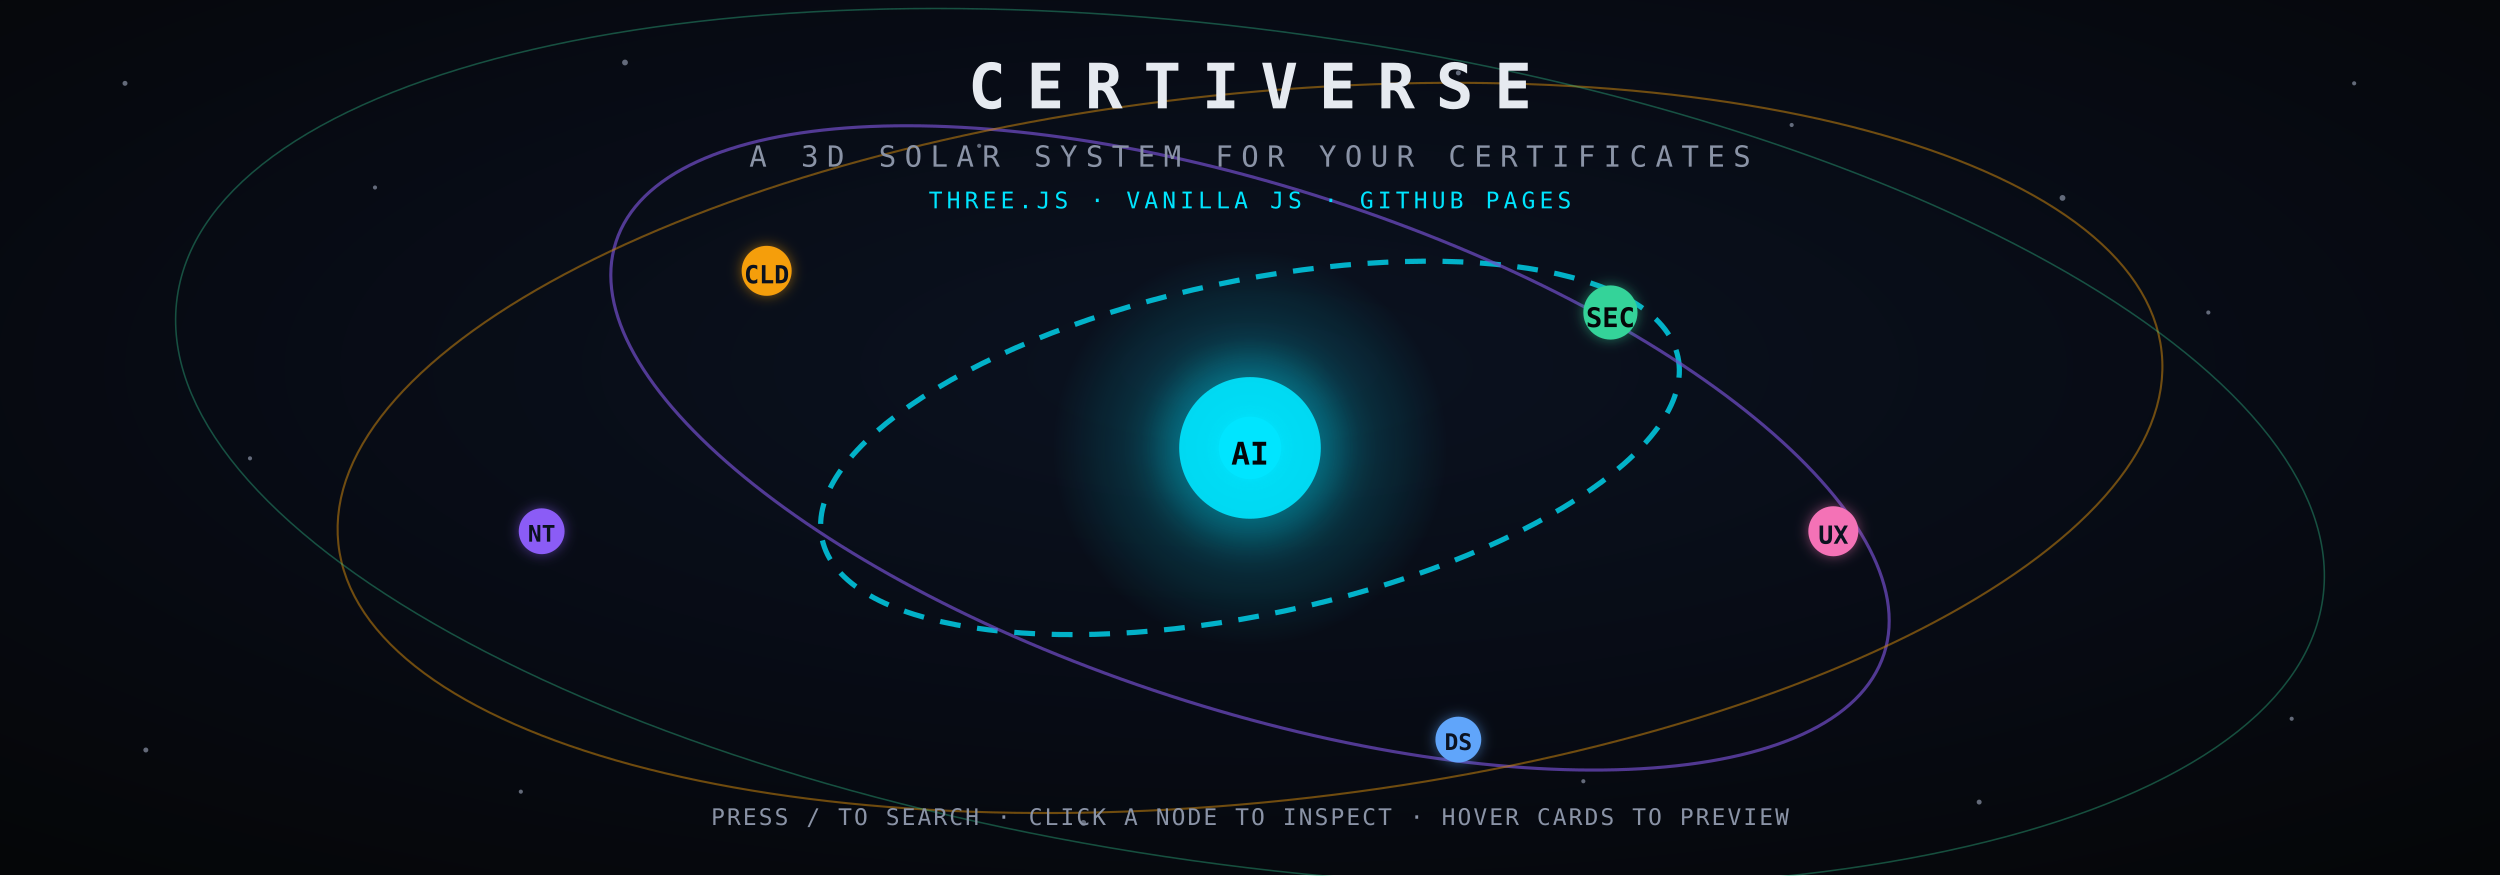
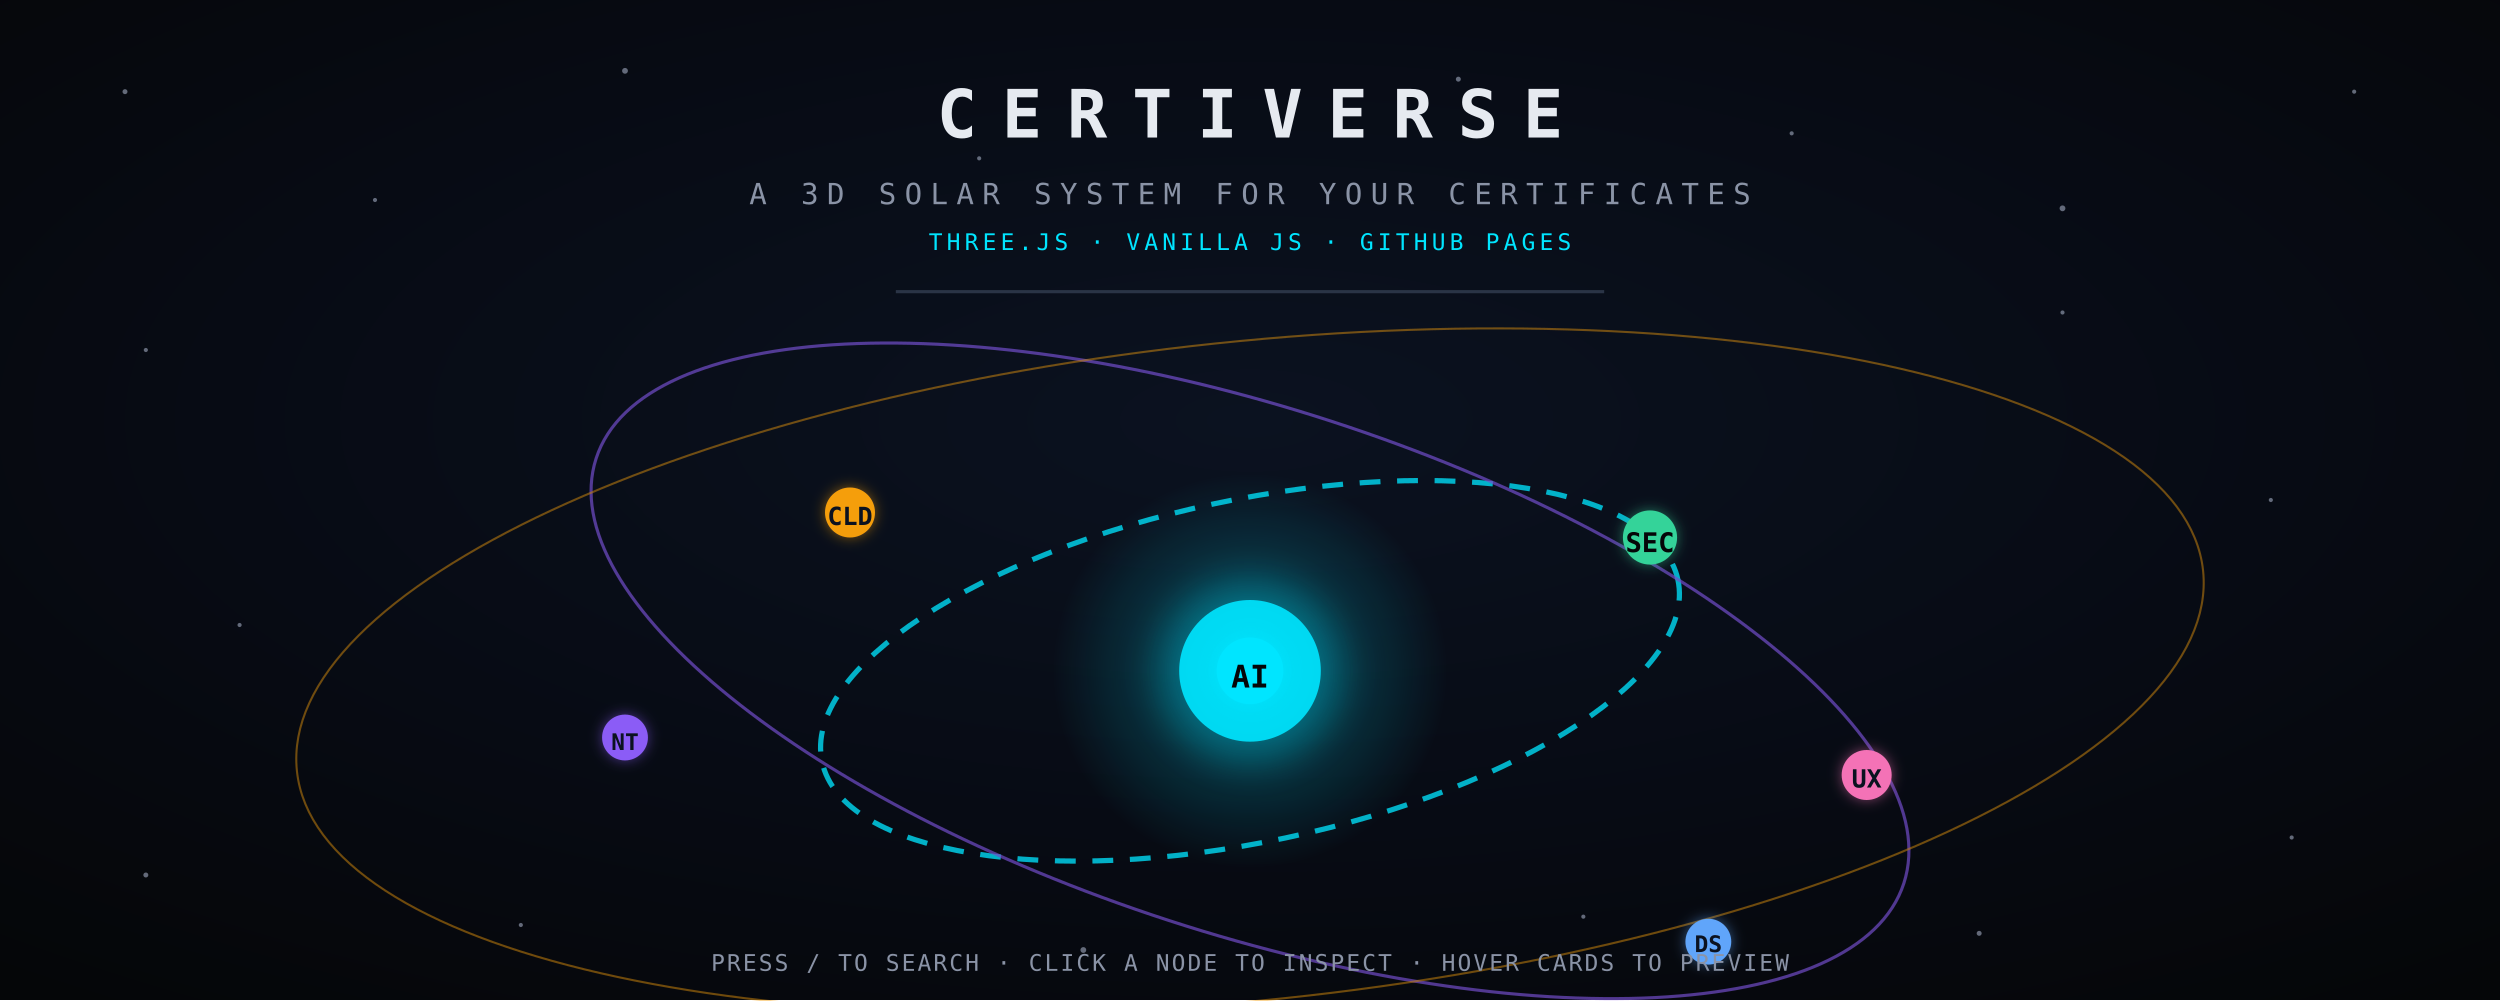
- <svg xmlns="http://www.w3.org/2000/svg" viewBox="0 0 1200 420" width="1200" height="420" role="img" aria-label="Certiverse banner">
+ <svg xmlns="http://www.w3.org/2000/svg" viewBox="0 0 1200 480" width="1200" height="480" role="img" aria-label="Certiverse banner">
  <defs>
    <radialGradient id="bg" cx="50%" cy="42%" r="75%">
      <stop offset="0%" stop-color="#0B1220" />
      <stop offset="55%" stop-color="#070B14" />
      <stop offset="100%" stop-color="#050608" />
    </radialGradient>
    <radialGradient id="coreGlow" cx="50%" cy="50%" r="50%">
      <stop offset="0%" stop-color="#00E5FF" stop-opacity="0.9" />
      <stop offset="35%" stop-color="#00A8C4" stop-opacity="0.55" />
      <stop offset="100%" stop-color="#00E5FF" stop-opacity="0" />
    </radialGradient>
    <radialGradient id="coreHalo" cx="50%" cy="50%" r="50%">
      <stop offset="0%" stop-color="#00E5FF" stop-opacity="0.35" />
      <stop offset="100%" stop-color="#00E5FF" stop-opacity="0" />
    </radialGradient>
    <filter id="blur" x="-50%" y="-50%" width="200%" height="200%">
      <feGaussianBlur stdDeviation="6" />
    </filter>
    <filter id="glowNode" x="-80%" y="-80%" width="260%" height="260%">
      <feGaussianBlur stdDeviation="3" />
    </filter>
  </defs>
-   <rect width="1200" height="420" fill="url(#bg)" />
+   <rect width="1200" height="480" fill="url(#bg)" />
  <g fill="#8A93A6" opacity="0.7">
-     <circle cx="60" cy="40" r="1.2" />
-     <circle cx="180" cy="90" r="1" />
-     <circle cx="300" cy="30" r="1.4" />
-     <circle cx="470" cy="70" r="1" />
-     <circle cx="700" cy="35" r="1.2" />
-     <circle cx="860" cy="60" r="1" />
-     <circle cx="990" cy="95" r="1.4" />
-     <circle cx="1130" cy="40" r="1" />
-     <circle cx="70" cy="360" r="1.2" />
-     <circle cx="250" cy="380" r="1" />
-     <circle cx="520" cy="395" r="1.4" />
-     <circle cx="760" cy="375" r="1" />
-     <circle cx="950" cy="385" r="1.2" />
-     <circle cx="1100" cy="345" r="1" />
-     <circle cx="120" cy="220" r="1" />
-     <circle cx="1060" cy="150" r="1" />
+     <circle cx="60" cy="44" r="1.2" />
+     <circle cx="180" cy="96" r="1" />
+     <circle cx="300" cy="34" r="1.4" />
+     <circle cx="470" cy="76" r="1" />
+     <circle cx="700" cy="38" r="1.2" />
+     <circle cx="860" cy="64" r="1" />
+     <circle cx="990" cy="100" r="1.4" />
+     <circle cx="1130" cy="44" r="1" />
+     <circle cx="70" cy="168" r="1" />
+     <circle cx="990" cy="150" r="1" />
+     <circle cx="70" cy="420" r="1.2" />
+     <circle cx="250" cy="444" r="1" />
+     <circle cx="520" cy="456" r="1.4" />
+     <circle cx="760" cy="440" r="1" />
+     <circle cx="950" cy="448" r="1.2" />
+     <circle cx="1100" cy="402" r="1" />
+     <circle cx="115" cy="300" r="1" />
+     <circle cx="1090" cy="240" r="1" />
  </g>
  <g fill="none" opacity="0.8">
-     <ellipse cx="600" cy="215" rx="210" ry="80" stroke="#00E5FF" stroke-width="2.5" stroke-dasharray="10 8" transform="rotate(-12 600 215)" opacity="0.95" />
-     <ellipse cx="600" cy="215" rx="320" ry="125" stroke="#8B5CF6" stroke-width="1.5" transform="rotate(18 600 215)" opacity="0.7" />
-     <ellipse cx="600" cy="215" rx="440" ry="170" stroke="#F59E0B" stroke-width="1" transform="rotate(-6 600 215)" opacity="0.55" />
+     <ellipse cx="600" cy="322" rx="210" ry="82" stroke="#00E5FF" stroke-width="2.5" stroke-dasharray="10 8" transform="rotate(-12 600 322)" opacity="0.95" />
+     <ellipse cx="600" cy="322" rx="330" ry="126" stroke="#8B5CF6" stroke-width="1.5" transform="rotate(18 600 322)" opacity="0.7" />
+     <ellipse cx="600" cy="322" rx="460" ry="158" stroke="#F59E0B" stroke-width="1" transform="rotate(-6 600 322)" opacity="0.55" />
  </g>
-   <ellipse cx="600" cy="215" rx="520" ry="200" stroke="#34D399" stroke-width="0.75" transform="rotate(8 600 215)" fill="none" opacity="0.35" />
-   <circle cx="600" cy="215" r="95" fill="url(#coreHalo)" />
-   <circle cx="600" cy="215" r="52" fill="url(#coreGlow)" filter="url(#blur)" />
-   <circle cx="600" cy="215" r="34" fill="#00E5FF" opacity="0.9" />
-   <circle cx="600" cy="215" r="14" fill="#FDE68A" opacity="0.95" />
+   <circle cx="600" cy="322" r="95" fill="url(#coreHalo)" />
+   <circle cx="600" cy="322" r="52" fill="url(#coreGlow)" filter="url(#blur)" />
+   <circle cx="600" cy="322" r="34" fill="#00E5FF" opacity="0.9" />
+   <circle cx="600" cy="322" r="14" fill="#FDE68A" opacity="0.95" />
  <g>
-     <circle cx="600" cy="215" r="15" fill="#00E5FF" filter="url(#glowNode)" opacity="0.5" />
-     <circle cx="600" cy="215" r="15" fill="#00E5FF" />
-     <text x="600" y="223" text-anchor="middle" font-family="monospace" font-size="15" font-weight="bold" fill="#050608">AI</text>
+     <circle cx="600" cy="322" r="16" fill="#00E5FF" filter="url(#glowNode)" opacity="0.5" />
+     <circle cx="600" cy="322" r="16" fill="#00E5FF" />
+     <text x="600" y="330" text-anchor="middle" font-family="monospace" font-size="15" font-weight="bold" fill="#050608">AI</text>
  </g>
  <g>
-     <circle cx="773" cy="150" r="13" fill="#34D399" filter="url(#glowNode)" opacity="0.5" />
-     <circle cx="773" cy="150" r="13" fill="#34D399" />
-     <text x="773" y="157" text-anchor="middle" font-family="monospace" font-size="13" font-weight="bold" fill="#050608">SEC</text>
+     <circle cx="792" cy="258" r="13" fill="#34D399" filter="url(#glowNode)" opacity="0.5" />
+     <circle cx="792" cy="258" r="13" fill="#34D399" />
+     <text x="792" y="265" text-anchor="middle" font-family="monospace" font-size="13" font-weight="bold" fill="#050608">SEC</text>
  </g>
  <g>
-     <circle cx="880" cy="255" r="12" fill="#F472B6" filter="url(#glowNode)" opacity="0.5" />
-     <circle cx="880" cy="255" r="12" fill="#F472B6" />
-     <text x="880" y="261" text-anchor="middle" font-family="monospace" font-size="12" font-weight="bold" fill="#0B1220">UX</text>
+     <circle cx="896" cy="372" r="12" fill="#F472B6" filter="url(#glowNode)" opacity="0.5" />
+     <circle cx="896" cy="372" r="12" fill="#F472B6" />
+     <text x="896" y="378" text-anchor="middle" font-family="monospace" font-size="12" font-weight="bold" fill="#0B1220">UX</text>
  </g>
  <g>
-     <circle cx="368" cy="130" r="12" fill="#F59E0B" filter="url(#glowNode)" opacity="0.5" />
-     <circle cx="368" cy="130" r="12" fill="#F59E0B" />
-     <text x="368" y="136" text-anchor="middle" font-family="monospace" font-size="12" font-weight="bold" fill="#0B1220">CLD</text>
+     <circle cx="408" cy="246" r="12" fill="#F59E0B" filter="url(#glowNode)" opacity="0.5" />
+     <circle cx="408" cy="246" r="12" fill="#F59E0B" />
+     <text x="408" y="252" text-anchor="middle" font-family="monospace" font-size="12" font-weight="bold" fill="#0B1220">CLD</text>
  </g>
  <g>
-     <circle cx="260" cy="255" r="11" fill="#8B5CF6" filter="url(#glowNode)" opacity="0.5" />
-     <circle cx="260" cy="255" r="11" fill="#8B5CF6" />
-     <text x="260" y="260" text-anchor="middle" font-family="monospace" font-size="11" font-weight="bold" fill="#0B1220">NT</text>
+     <circle cx="300" cy="354" r="11" fill="#8B5CF6" filter="url(#glowNode)" opacity="0.5" />
+     <circle cx="300" cy="354" r="11" fill="#8B5CF6" />
+     <text x="300" y="360" text-anchor="middle" font-family="monospace" font-size="11" font-weight="bold" fill="#0B1220">NT</text>
  </g>
  <g>
-     <circle cx="700" cy="355" r="11" fill="#60A5FA" filter="url(#glowNode)" opacity="0.5" />
-     <circle cx="700" cy="355" r="11" fill="#60A5FA" />
-     <text x="700" y="360" text-anchor="middle" font-family="monospace" font-size="11" font-weight="bold" fill="#0B1220">DS</text>
+     <circle cx="820" cy="452" r="11" fill="#60A5FA" filter="url(#glowNode)" opacity="0.5" />
+     <circle cx="820" cy="452" r="11" fill="#60A5FA" />
+     <text x="820" y="457" text-anchor="middle" font-family="monospace" font-size="11" font-weight="bold" fill="#0B1220">DS</text>
  </g>
-   <text x="600" y="52" text-anchor="middle" font-family="monospace" font-size="30" font-weight="bold" letter-spacing="10" fill="#E6EAF0">CERTIVERSE</text>
-   <text x="600" y="80" text-anchor="middle" font-family="monospace" font-size="14" letter-spacing="4" fill="#8A93A6">A 3D SOLAR SYSTEM FOR YOUR CERTIFICATES</text>
-   <text x="600" y="100" text-anchor="middle" font-family="monospace" font-size="11" letter-spacing="2" fill="#00E5FF">THREE.JS · VANILLA JS · GITHUB PAGES</text>
+   <text x="600" y="66" text-anchor="middle" font-family="monospace" font-size="32" font-weight="bold" letter-spacing="12" fill="#E6EAF0">CERTIVERSE</text>
+   <text x="600" y="98" text-anchor="middle" font-family="monospace" font-size="14" letter-spacing="4" fill="#8A93A6">A 3D SOLAR SYSTEM FOR YOUR CERTIFICATES</text>
+   <text x="600" y="120" text-anchor="middle" font-family="monospace" font-size="11" letter-spacing="2" fill="#00E5FF">THREE.JS · VANILLA JS · GITHUB PAGES</text>
+   <line x1="430" y1="140" x2="770" y2="140" stroke="#2A3446" stroke-width="1.5" />
  <g font-family="monospace" font-size="11" letter-spacing="1">
-     <text x="600" y="396" text-anchor="middle" fill="#8A93A6">PRESS / TO SEARCH · CLICK A NODE TO INSPECT · HOVER CARDS TO PREVIEW</text>
+     <text x="600" y="466" text-anchor="middle" fill="#8A93A6">PRESS / TO SEARCH · CLICK A NODE TO INSPECT · HOVER CARDS TO PREVIEW</text>
  </g>
</svg>
